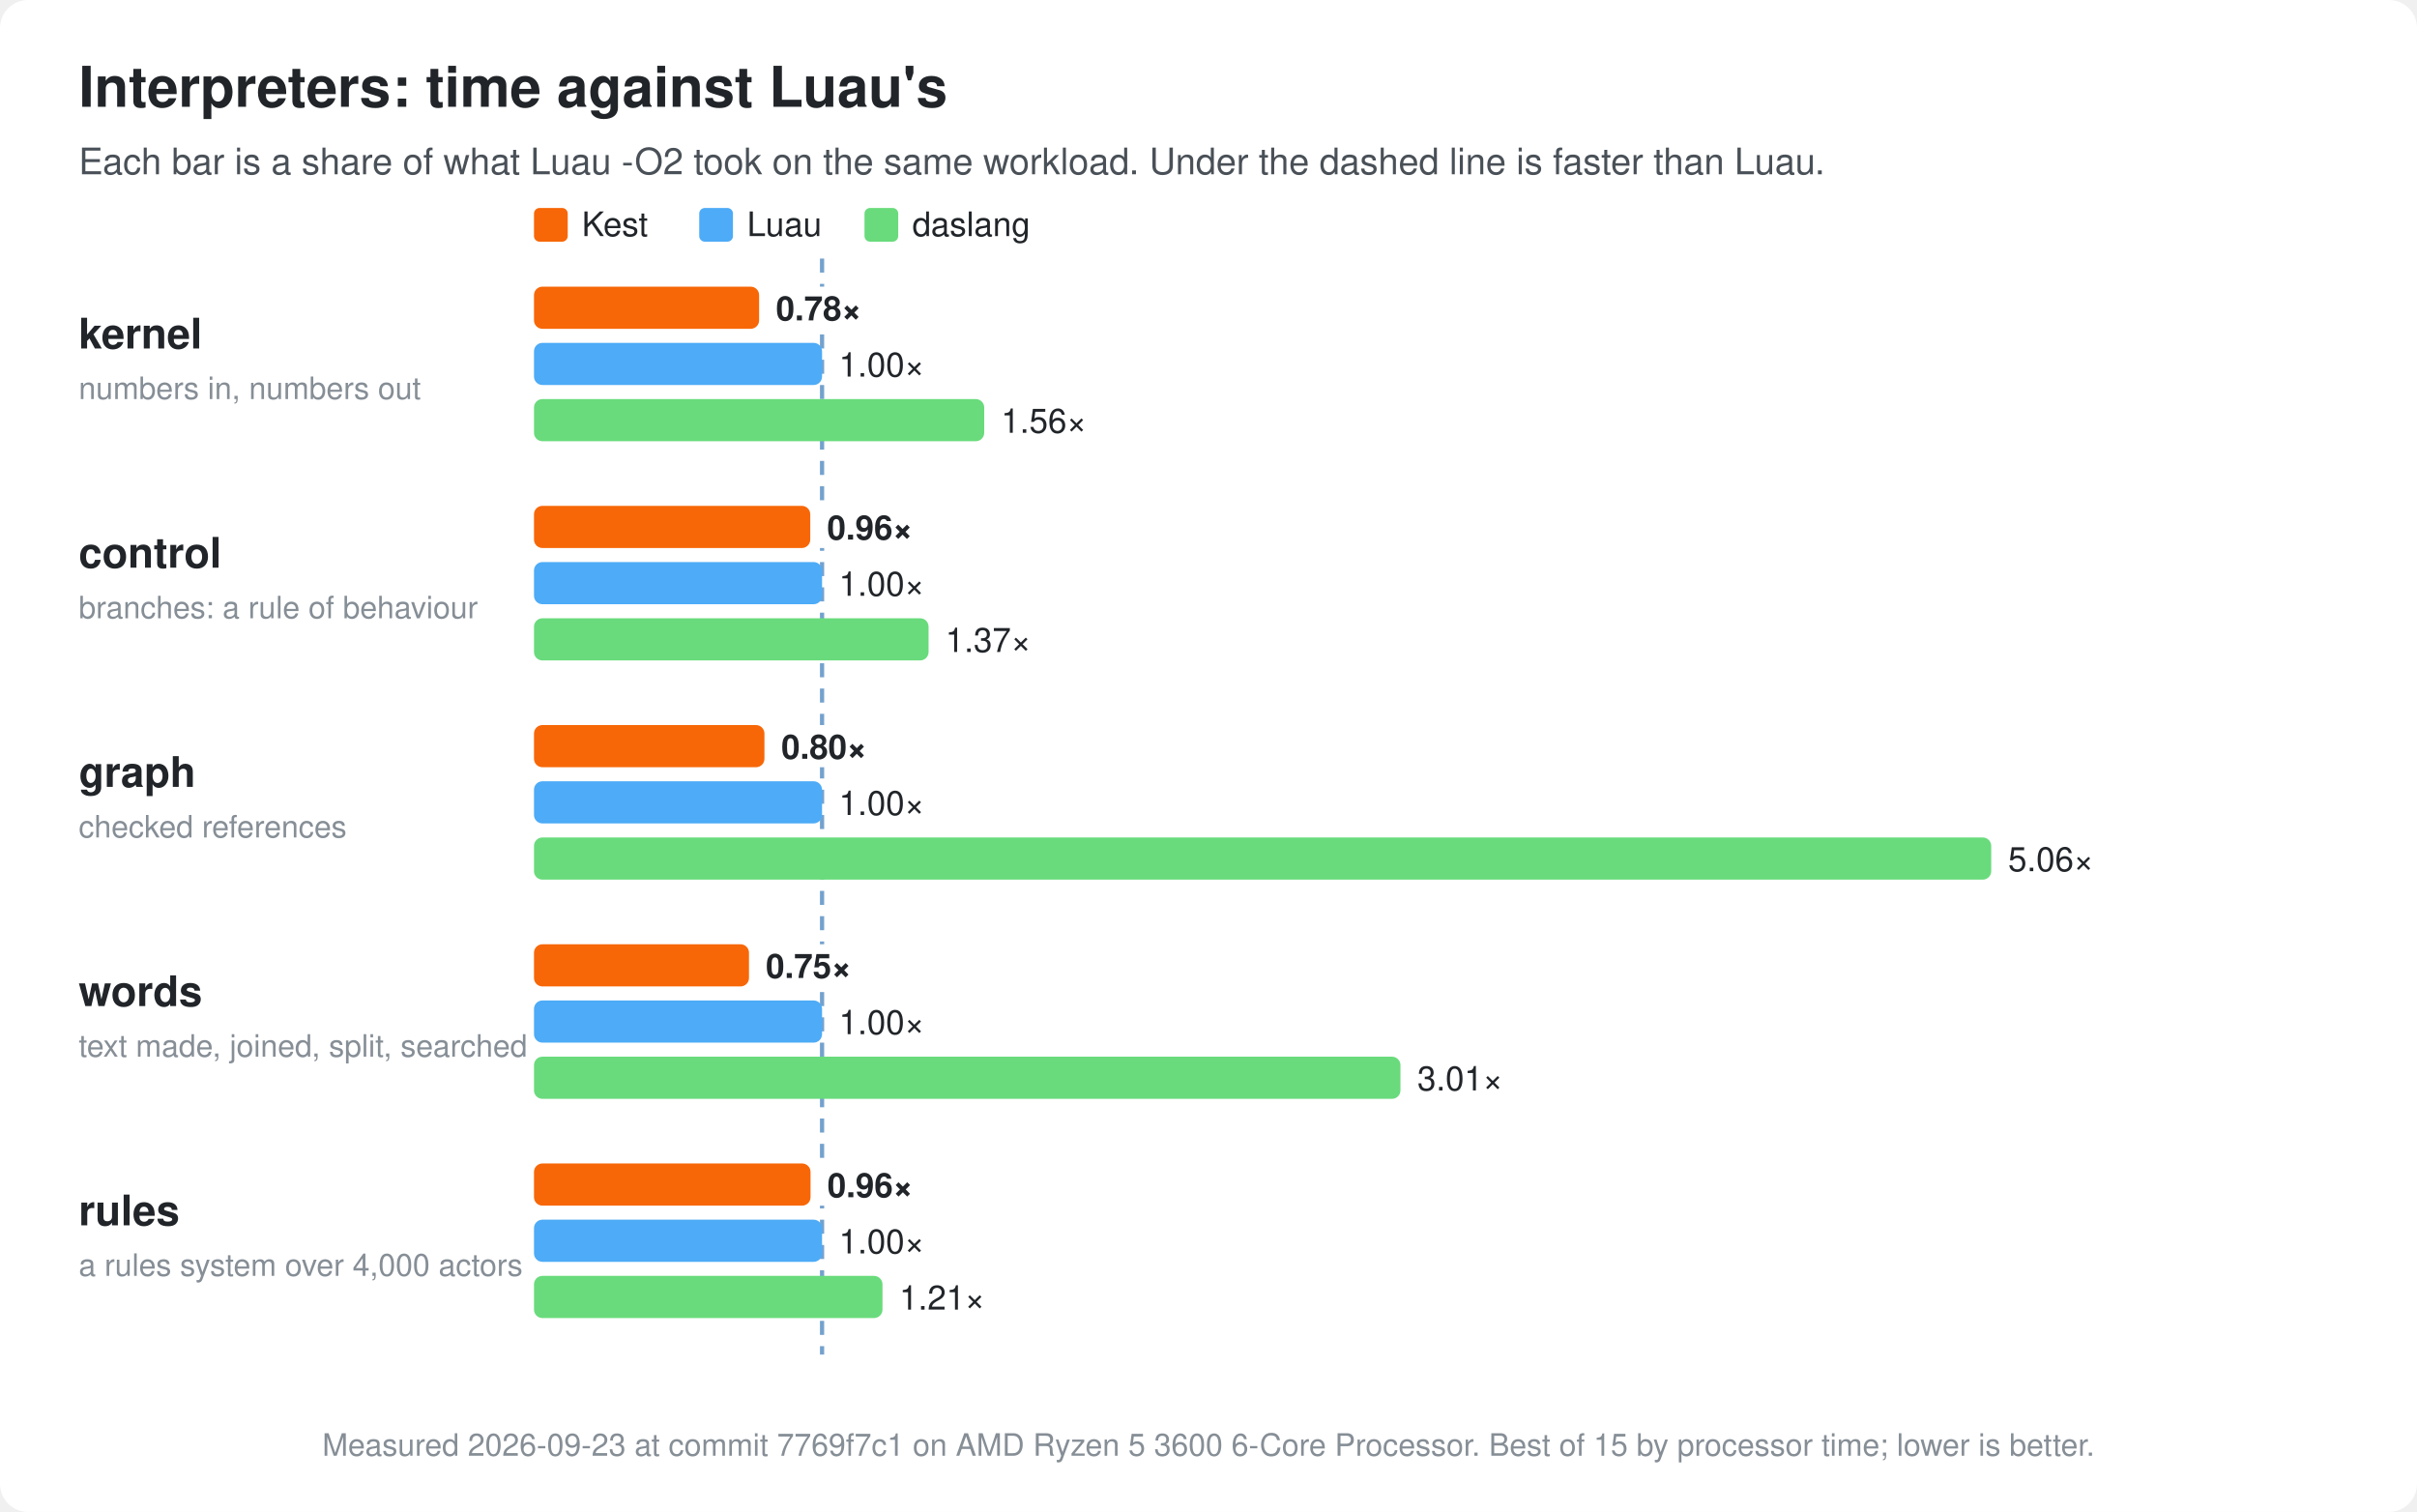
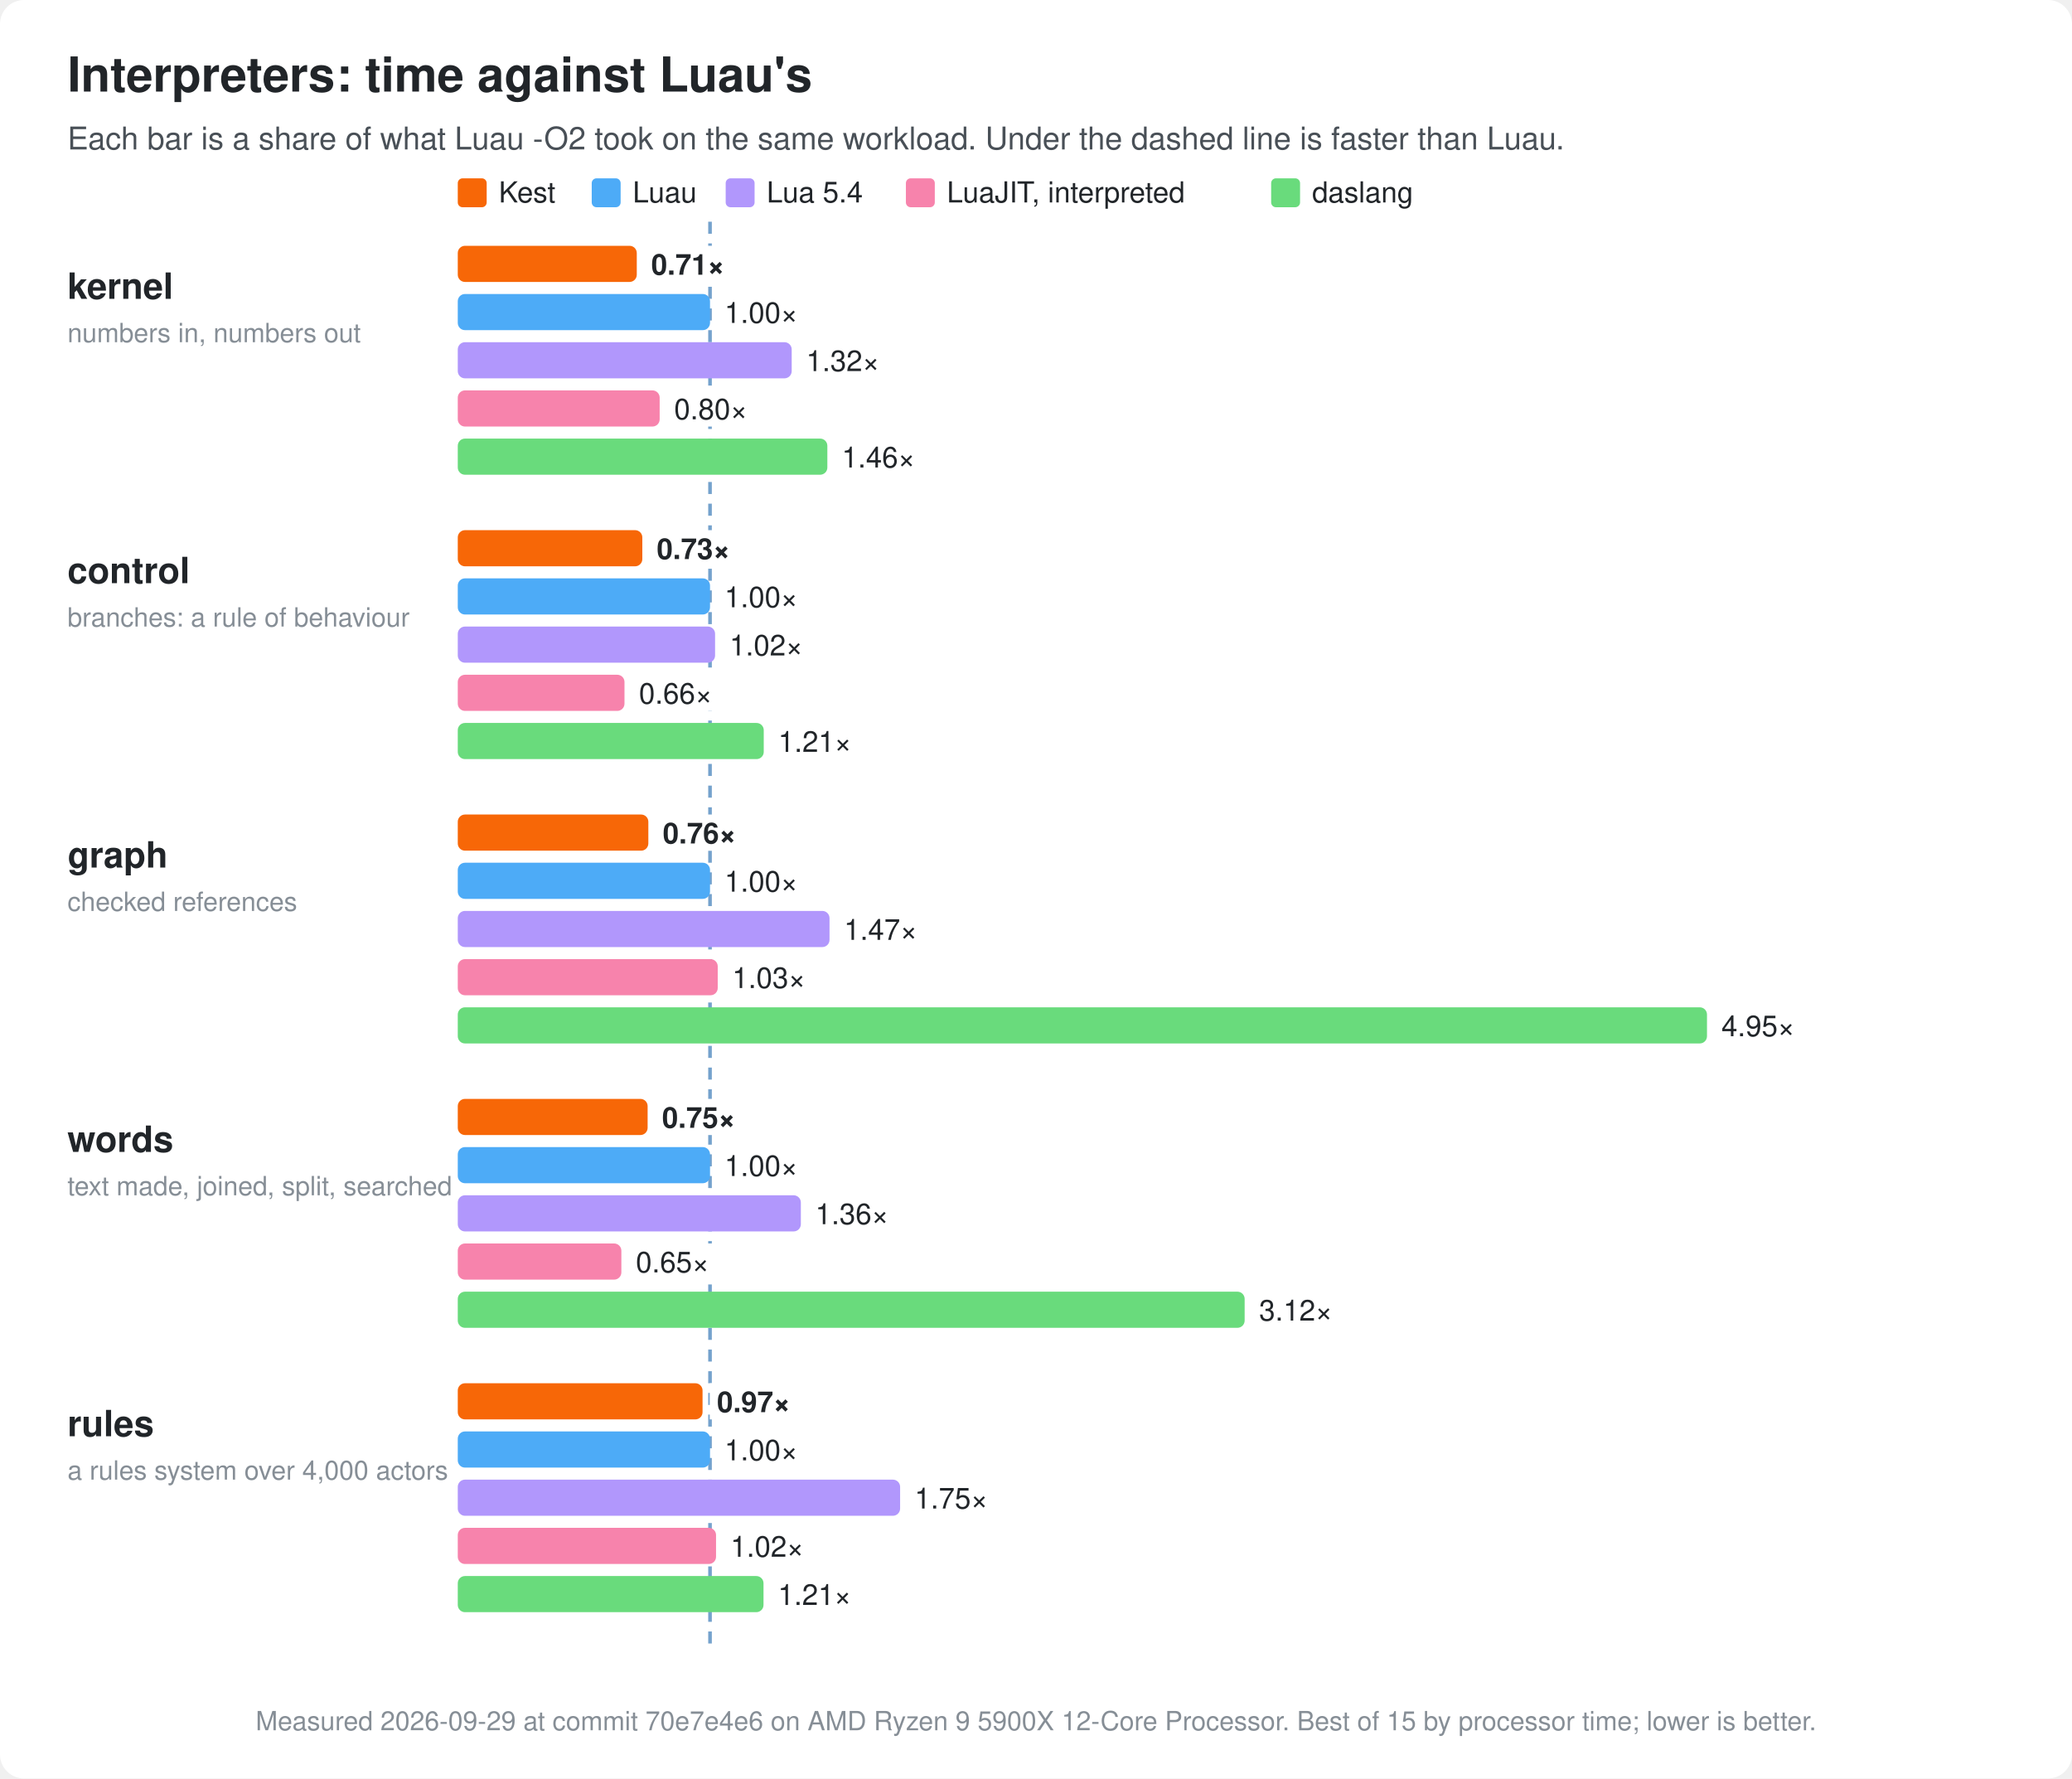
- <svg xmlns="http://www.w3.org/2000/svg" width="860" height="538" viewBox="0 0 860 538">
+ <svg xmlns="http://www.w3.org/2000/svg" width="860" height="738" viewBox="0 0 860 738">
  <rect width="100%" height="100%" rx="10" fill="#ffffff" />
  <text x="28.0" y="38.0" font-family="-apple-system,Segoe UI,Helvetica,Arial,sans-serif" font-size="20" font-weight="bold" fill="#212529" text-anchor="start">Interpreters: time against Luau's</text>
  <text x="28.0" y="62.0" font-family="-apple-system,Segoe UI,Helvetica,Arial,sans-serif" font-size="13" font-weight="normal" fill="#495057" text-anchor="start">Each bar is a share of what Luau -O2 took on the same workload. Under the dashed line is faster than Luau.</text>
  <rect x="190.0" y="74.0" width="12" height="12" rx="2" fill="#f76707" />
  <text x="207.0" y="84.0" font-family="-apple-system,Segoe UI,Helvetica,Arial,sans-serif" font-size="12" font-weight="normal" fill="#212529" text-anchor="start">Kest</text>
-   <rect x="248.8" y="74.0" width="12" height="12" rx="2" fill="#4dabf7" />
-   <text x="265.8" y="84.0" font-family="-apple-system,Segoe UI,Helvetica,Arial,sans-serif" font-size="12" font-weight="normal" fill="#212529" text-anchor="start">Luau</text>
-   <rect x="307.6" y="74.0" width="12" height="12" rx="2" fill="#69db7c" />
-   <text x="324.6" y="84.0" font-family="-apple-system,Segoe UI,Helvetica,Arial,sans-serif" font-size="12" font-weight="normal" fill="#212529" text-anchor="start">daslang</text>
-   <line x1="292.5" y1="92" x2="292.5" y2="482" stroke="#1864ab" stroke-width="1.5" stroke-dasharray="5,4" opacity="0.6" />
+   <rect x="245.6" y="74.0" width="12" height="12" rx="2" fill="#4dabf7" />
+   <text x="262.6" y="84.0" font-family="-apple-system,Segoe UI,Helvetica,Arial,sans-serif" font-size="12" font-weight="normal" fill="#212529" text-anchor="start">Luau</text>
+   <rect x="301.2" y="74.0" width="12" height="12" rx="2" fill="#b197fc" />
+   <text x="318.2" y="84.0" font-family="-apple-system,Segoe UI,Helvetica,Arial,sans-serif" font-size="12" font-weight="normal" fill="#212529" text-anchor="start">Lua 5.4</text>
+   <rect x="376.0" y="74.0" width="12" height="12" rx="2" fill="#f783ac" />
+   <text x="393.0" y="84.0" font-family="-apple-system,Segoe UI,Helvetica,Arial,sans-serif" font-size="12" font-weight="normal" fill="#212529" text-anchor="start">LuaJIT, interpreted</text>
+   <rect x="527.6" y="74.0" width="12" height="12" rx="2" fill="#69db7c" />
+   <text x="544.6" y="84.0" font-family="-apple-system,Segoe UI,Helvetica,Arial,sans-serif" font-size="12" font-weight="normal" fill="#212529" text-anchor="start">daslang</text>
+   <line x1="294.7" y1="92" x2="294.7" y2="682" stroke="#1864ab" stroke-width="1.5" stroke-dasharray="5,4" opacity="0.6" />
  <text x="28.0" y="124.0" font-family="-apple-system,Segoe UI,Helvetica,Arial,sans-serif" font-size="15" font-weight="bold" fill="#212529" text-anchor="start">kernel</text>
  <text x="28.0" y="142.0" font-family="-apple-system,Segoe UI,Helvetica,Arial,sans-serif" font-size="11" font-weight="normal" fill="#868e96" text-anchor="start">numbers in, numbers out</text>
-   <rect x="190" y="102.0" width="80.1" height="15" rx="3" fill="#f76707" />
-   <rect x="273.1" y="102.0" width="44" height="15" fill="#ffffff" />
-   <text x="276.1" y="114.0" font-family="-apple-system,Segoe UI,Helvetica,Arial,sans-serif" font-size="12" font-weight="bold" fill="#212529" text-anchor="start">0.78×</text>
-   <rect x="190" y="122.0" width="102.5" height="15" rx="3" fill="#4dabf7" />
-   <rect x="295.5" y="122.0" width="44" height="15" fill="#ffffff" />
-   <text x="298.5" y="134.0" font-family="-apple-system,Segoe UI,Helvetica,Arial,sans-serif" font-size="12" font-weight="normal" fill="#212529" text-anchor="start">1.00×</text>
-   <rect x="190" y="142.0" width="160.2" height="15" rx="3" fill="#69db7c" />
-   <rect x="353.2" y="142.0" width="44" height="15" fill="#ffffff" />
-   <text x="356.2" y="154.0" font-family="-apple-system,Segoe UI,Helvetica,Arial,sans-serif" font-size="12" font-weight="normal" fill="#212529" text-anchor="start">1.56×</text>
-   <text x="28.0" y="202.0" font-family="-apple-system,Segoe UI,Helvetica,Arial,sans-serif" font-size="15" font-weight="bold" fill="#212529" text-anchor="start">control</text>
-   <text x="28.0" y="220.0" font-family="-apple-system,Segoe UI,Helvetica,Arial,sans-serif" font-size="11" font-weight="normal" fill="#868e96" text-anchor="start">branches: a rule of behaviour</text>
-   <rect x="190" y="180.0" width="98.3" height="15" rx="3" fill="#f76707" />
-   <rect x="291.3" y="180.0" width="44" height="15" fill="#ffffff" />
-   <text x="294.3" y="192.0" font-family="-apple-system,Segoe UI,Helvetica,Arial,sans-serif" font-size="12" font-weight="bold" fill="#212529" text-anchor="start">0.96×</text>
-   <rect x="190" y="200.0" width="102.5" height="15" rx="3" fill="#4dabf7" />
-   <rect x="295.5" y="200.0" width="44" height="15" fill="#ffffff" />
-   <text x="298.5" y="212.0" font-family="-apple-system,Segoe UI,Helvetica,Arial,sans-serif" font-size="12" font-weight="normal" fill="#212529" text-anchor="start">1.00×</text>
-   <rect x="190" y="220.0" width="140.4" height="15" rx="3" fill="#69db7c" />
-   <rect x="333.4" y="220.0" width="44" height="15" fill="#ffffff" />
-   <text x="336.4" y="232.0" font-family="-apple-system,Segoe UI,Helvetica,Arial,sans-serif" font-size="12" font-weight="normal" fill="#212529" text-anchor="start">1.37×</text>
-   <text x="28.0" y="280.0" font-family="-apple-system,Segoe UI,Helvetica,Arial,sans-serif" font-size="15" font-weight="bold" fill="#212529" text-anchor="start">graph</text>
-   <text x="28.0" y="298.0" font-family="-apple-system,Segoe UI,Helvetica,Arial,sans-serif" font-size="11" font-weight="normal" fill="#868e96" text-anchor="start">checked references</text>
-   <rect x="190" y="258.0" width="82.0" height="15" rx="3" fill="#f76707" />
-   <rect x="275.0" y="258.0" width="44" height="15" fill="#ffffff" />
-   <text x="278.0" y="270.0" font-family="-apple-system,Segoe UI,Helvetica,Arial,sans-serif" font-size="12" font-weight="bold" fill="#212529" text-anchor="start">0.80×</text>
-   <rect x="190" y="278.0" width="102.5" height="15" rx="3" fill="#4dabf7" />
-   <rect x="295.5" y="278.0" width="44" height="15" fill="#ffffff" />
-   <text x="298.5" y="290.0" font-family="-apple-system,Segoe UI,Helvetica,Arial,sans-serif" font-size="12" font-weight="normal" fill="#212529" text-anchor="start">1.00×</text>
-   <rect x="190" y="298.0" width="518.5" height="15" rx="3" fill="#69db7c" />
-   <rect x="711.5" y="298.0" width="44" height="15" fill="#ffffff" />
-   <text x="714.5" y="310.0" font-family="-apple-system,Segoe UI,Helvetica,Arial,sans-serif" font-size="12" font-weight="normal" fill="#212529" text-anchor="start">5.06×</text>
-   <text x="28.0" y="358.0" font-family="-apple-system,Segoe UI,Helvetica,Arial,sans-serif" font-size="15" font-weight="bold" fill="#212529" text-anchor="start">words</text>
-   <text x="28.0" y="376.0" font-family="-apple-system,Segoe UI,Helvetica,Arial,sans-serif" font-size="11" font-weight="normal" fill="#868e96" text-anchor="start">text made, joined, split, searched</text>
-   <rect x="190" y="336.0" width="76.5" height="15" rx="3" fill="#f76707" />
-   <rect x="269.5" y="336.0" width="44" height="15" fill="#ffffff" />
-   <text x="272.5" y="348.0" font-family="-apple-system,Segoe UI,Helvetica,Arial,sans-serif" font-size="12" font-weight="bold" fill="#212529" text-anchor="start">0.75×</text>
-   <rect x="190" y="356.0" width="102.5" height="15" rx="3" fill="#4dabf7" />
-   <rect x="295.5" y="356.0" width="44" height="15" fill="#ffffff" />
-   <text x="298.5" y="368.0" font-family="-apple-system,Segoe UI,Helvetica,Arial,sans-serif" font-size="12" font-weight="normal" fill="#212529" text-anchor="start">1.00×</text>
-   <rect x="190" y="376.0" width="308.3" height="15" rx="3" fill="#69db7c" />
-   <rect x="501.3" y="376.0" width="44" height="15" fill="#ffffff" />
-   <text x="504.3" y="388.0" font-family="-apple-system,Segoe UI,Helvetica,Arial,sans-serif" font-size="12" font-weight="normal" fill="#212529" text-anchor="start">3.01×</text>
-   <text x="28.0" y="436.0" font-family="-apple-system,Segoe UI,Helvetica,Arial,sans-serif" font-size="15" font-weight="bold" fill="#212529" text-anchor="start">rules</text>
-   <text x="28.0" y="454.0" font-family="-apple-system,Segoe UI,Helvetica,Arial,sans-serif" font-size="11" font-weight="normal" fill="#868e96" text-anchor="start">a rules system over 4,000 actors</text>
-   <rect x="190" y="414.0" width="98.4" height="15" rx="3" fill="#f76707" />
-   <rect x="291.4" y="414.0" width="44" height="15" fill="#ffffff" />
-   <text x="294.4" y="426.0" font-family="-apple-system,Segoe UI,Helvetica,Arial,sans-serif" font-size="12" font-weight="bold" fill="#212529" text-anchor="start">0.96×</text>
-   <rect x="190" y="434.0" width="102.5" height="15" rx="3" fill="#4dabf7" />
-   <rect x="295.5" y="434.0" width="44" height="15" fill="#ffffff" />
-   <text x="298.5" y="446.0" font-family="-apple-system,Segoe UI,Helvetica,Arial,sans-serif" font-size="12" font-weight="normal" fill="#212529" text-anchor="start">1.00×</text>
-   <rect x="190" y="454.0" width="124.0" height="15" rx="3" fill="#69db7c" />
-   <rect x="317.0" y="454.0" width="44" height="15" fill="#ffffff" />
-   <text x="320.0" y="466.0" font-family="-apple-system,Segoe UI,Helvetica,Arial,sans-serif" font-size="12" font-weight="normal" fill="#212529" text-anchor="start">1.21×</text>
-   <text x="430.0" y="518.0" font-family="-apple-system,Segoe UI,Helvetica,Arial,sans-serif" font-size="11" font-weight="normal" fill="#868e96" text-anchor="middle">Measured 2026-09-23 at commit 7769f7c1 on AMD Ryzen 5 3600 6-Core Processor. Best of 15 by processor time; lower is better.</text>
+   <rect x="190" y="102.0" width="74.3" height="15" rx="3" fill="#f76707" />
+   <rect x="267.3" y="102.0" width="44" height="15" fill="#ffffff" />
+   <text x="270.3" y="114.0" font-family="-apple-system,Segoe UI,Helvetica,Arial,sans-serif" font-size="12" font-weight="bold" fill="#212529" text-anchor="start">0.71×</text>
+   <rect x="190" y="122.0" width="104.7" height="15" rx="3" fill="#4dabf7" />
+   <rect x="297.7" y="122.0" width="44" height="15" fill="#ffffff" />
+   <text x="300.7" y="134.0" font-family="-apple-system,Segoe UI,Helvetica,Arial,sans-serif" font-size="12" font-weight="normal" fill="#212529" text-anchor="start">1.00×</text>
+   <rect x="190" y="142.0" width="138.6" height="15" rx="3" fill="#b197fc" />
+   <rect x="331.6" y="142.0" width="44" height="15" fill="#ffffff" />
+   <text x="334.6" y="154.0" font-family="-apple-system,Segoe UI,Helvetica,Arial,sans-serif" font-size="12" font-weight="normal" fill="#212529" text-anchor="start">1.32×</text>
+   <rect x="190" y="162.0" width="83.8" height="15" rx="3" fill="#f783ac" />
+   <rect x="276.8" y="162.0" width="44" height="15" fill="#ffffff" />
+   <text x="279.8" y="174.0" font-family="-apple-system,Segoe UI,Helvetica,Arial,sans-serif" font-size="12" font-weight="normal" fill="#212529" text-anchor="start">0.80×</text>
+   <rect x="190" y="182.0" width="153.4" height="15" rx="3" fill="#69db7c" />
+   <rect x="346.4" y="182.0" width="44" height="15" fill="#ffffff" />
+   <text x="349.4" y="194.0" font-family="-apple-system,Segoe UI,Helvetica,Arial,sans-serif" font-size="12" font-weight="normal" fill="#212529" text-anchor="start">1.46×</text>
+   <text x="28.0" y="242.0" font-family="-apple-system,Segoe UI,Helvetica,Arial,sans-serif" font-size="15" font-weight="bold" fill="#212529" text-anchor="start">control</text>
+   <text x="28.0" y="260.0" font-family="-apple-system,Segoe UI,Helvetica,Arial,sans-serif" font-size="11" font-weight="normal" fill="#868e96" text-anchor="start">branches: a rule of behaviour</text>
+   <rect x="190" y="220.0" width="76.6" height="15" rx="3" fill="#f76707" />
+   <rect x="269.6" y="220.0" width="44" height="15" fill="#ffffff" />
+   <text x="272.6" y="232.0" font-family="-apple-system,Segoe UI,Helvetica,Arial,sans-serif" font-size="12" font-weight="bold" fill="#212529" text-anchor="start">0.73×</text>
+   <rect x="190" y="240.0" width="104.7" height="15" rx="3" fill="#4dabf7" />
+   <rect x="297.7" y="240.0" width="44" height="15" fill="#ffffff" />
+   <text x="300.7" y="252.0" font-family="-apple-system,Segoe UI,Helvetica,Arial,sans-serif" font-size="12" font-weight="normal" fill="#212529" text-anchor="start">1.00×</text>
+   <rect x="190" y="260.0" width="106.8" height="15" rx="3" fill="#b197fc" />
+   <rect x="299.8" y="260.0" width="44" height="15" fill="#ffffff" />
+   <text x="302.8" y="272.0" font-family="-apple-system,Segoe UI,Helvetica,Arial,sans-serif" font-size="12" font-weight="normal" fill="#212529" text-anchor="start">1.02×</text>
+   <rect x="190" y="280.0" width="69.2" height="15" rx="3" fill="#f783ac" />
+   <rect x="262.2" y="280.0" width="44" height="15" fill="#ffffff" />
+   <text x="265.2" y="292.0" font-family="-apple-system,Segoe UI,Helvetica,Arial,sans-serif" font-size="12" font-weight="normal" fill="#212529" text-anchor="start">0.66×</text>
+   <rect x="190" y="300.0" width="127.0" height="15" rx="3" fill="#69db7c" />
+   <rect x="320.0" y="300.0" width="44" height="15" fill="#ffffff" />
+   <text x="323.0" y="312.0" font-family="-apple-system,Segoe UI,Helvetica,Arial,sans-serif" font-size="12" font-weight="normal" fill="#212529" text-anchor="start">1.21×</text>
+   <text x="28.0" y="360.0" font-family="-apple-system,Segoe UI,Helvetica,Arial,sans-serif" font-size="15" font-weight="bold" fill="#212529" text-anchor="start">graph</text>
+   <text x="28.0" y="378.0" font-family="-apple-system,Segoe UI,Helvetica,Arial,sans-serif" font-size="11" font-weight="normal" fill="#868e96" text-anchor="start">checked references</text>
+   <rect x="190" y="338.0" width="79.1" height="15" rx="3" fill="#f76707" />
+   <rect x="272.1" y="338.0" width="44" height="15" fill="#ffffff" />
+   <text x="275.1" y="350.0" font-family="-apple-system,Segoe UI,Helvetica,Arial,sans-serif" font-size="12" font-weight="bold" fill="#212529" text-anchor="start">0.76×</text>
+   <rect x="190" y="358.0" width="104.7" height="15" rx="3" fill="#4dabf7" />
+   <rect x="297.7" y="358.0" width="44" height="15" fill="#ffffff" />
+   <text x="300.7" y="370.0" font-family="-apple-system,Segoe UI,Helvetica,Arial,sans-serif" font-size="12" font-weight="normal" fill="#212529" text-anchor="start">1.00×</text>
+   <rect x="190" y="378.0" width="154.3" height="15" rx="3" fill="#b197fc" />
+   <rect x="347.3" y="378.0" width="44" height="15" fill="#ffffff" />
+   <text x="350.3" y="390.0" font-family="-apple-system,Segoe UI,Helvetica,Arial,sans-serif" font-size="12" font-weight="normal" fill="#212529" text-anchor="start">1.47×</text>
+   <rect x="190" y="398.0" width="107.9" height="15" rx="3" fill="#f783ac" />
+   <rect x="300.9" y="398.0" width="44" height="15" fill="#ffffff" />
+   <text x="303.9" y="410.0" font-family="-apple-system,Segoe UI,Helvetica,Arial,sans-serif" font-size="12" font-weight="normal" fill="#212529" text-anchor="start">1.03×</text>
+   <rect x="190" y="418.0" width="518.5" height="15" rx="3" fill="#69db7c" />
+   <rect x="711.5" y="418.0" width="44" height="15" fill="#ffffff" />
+   <text x="714.5" y="430.0" font-family="-apple-system,Segoe UI,Helvetica,Arial,sans-serif" font-size="12" font-weight="normal" fill="#212529" text-anchor="start">4.95×</text>
+   <text x="28.0" y="478.0" font-family="-apple-system,Segoe UI,Helvetica,Arial,sans-serif" font-size="15" font-weight="bold" fill="#212529" text-anchor="start">words</text>
+   <text x="28.0" y="496.0" font-family="-apple-system,Segoe UI,Helvetica,Arial,sans-serif" font-size="11" font-weight="normal" fill="#868e96" text-anchor="start">text made, joined, split, searched</text>
+   <rect x="190" y="456.0" width="78.8" height="15" rx="3" fill="#f76707" />
+   <rect x="271.8" y="456.0" width="44" height="15" fill="#ffffff" />
+   <text x="274.8" y="468.0" font-family="-apple-system,Segoe UI,Helvetica,Arial,sans-serif" font-size="12" font-weight="bold" fill="#212529" text-anchor="start">0.75×</text>
+   <rect x="190" y="476.0" width="104.7" height="15" rx="3" fill="#4dabf7" />
+   <rect x="297.7" y="476.0" width="44" height="15" fill="#ffffff" />
+   <text x="300.7" y="488.0" font-family="-apple-system,Segoe UI,Helvetica,Arial,sans-serif" font-size="12" font-weight="normal" fill="#212529" text-anchor="start">1.00×</text>
+   <rect x="190" y="496.0" width="142.4" height="15" rx="3" fill="#b197fc" />
+   <rect x="335.4" y="496.0" width="44" height="15" fill="#ffffff" />
+   <text x="338.4" y="508.0" font-family="-apple-system,Segoe UI,Helvetica,Arial,sans-serif" font-size="12" font-weight="normal" fill="#212529" text-anchor="start">1.36×</text>
+   <rect x="190" y="516.0" width="67.9" height="15" rx="3" fill="#f783ac" />
+   <rect x="260.9" y="516.0" width="44" height="15" fill="#ffffff" />
+   <text x="263.9" y="528.0" font-family="-apple-system,Segoe UI,Helvetica,Arial,sans-serif" font-size="12" font-weight="normal" fill="#212529" text-anchor="start">0.65×</text>
+   <rect x="190" y="536.0" width="326.6" height="15" rx="3" fill="#69db7c" />
+   <rect x="519.6" y="536.0" width="44" height="15" fill="#ffffff" />
+   <text x="522.6" y="548.0" font-family="-apple-system,Segoe UI,Helvetica,Arial,sans-serif" font-size="12" font-weight="normal" fill="#212529" text-anchor="start">3.12×</text>
+   <text x="28.0" y="596.0" font-family="-apple-system,Segoe UI,Helvetica,Arial,sans-serif" font-size="15" font-weight="bold" fill="#212529" text-anchor="start">rules</text>
+   <text x="28.0" y="614.0" font-family="-apple-system,Segoe UI,Helvetica,Arial,sans-serif" font-size="11" font-weight="normal" fill="#868e96" text-anchor="start">a rules system over 4,000 actors</text>
+   <rect x="190" y="574.0" width="101.6" height="15" rx="3" fill="#f76707" />
+   <rect x="294.6" y="574.0" width="44" height="15" fill="#ffffff" />
+   <text x="297.6" y="586.0" font-family="-apple-system,Segoe UI,Helvetica,Arial,sans-serif" font-size="12" font-weight="bold" fill="#212529" text-anchor="start">0.97×</text>
+   <rect x="190" y="594.0" width="104.7" height="15" rx="3" fill="#4dabf7" />
+   <rect x="297.7" y="594.0" width="44" height="15" fill="#ffffff" />
+   <text x="300.7" y="606.0" font-family="-apple-system,Segoe UI,Helvetica,Arial,sans-serif" font-size="12" font-weight="normal" fill="#212529" text-anchor="start">1.00×</text>
+   <rect x="190" y="614.0" width="183.6" height="15" rx="3" fill="#b197fc" />
+   <rect x="376.6" y="614.0" width="44" height="15" fill="#ffffff" />
+   <text x="379.6" y="626.0" font-family="-apple-system,Segoe UI,Helvetica,Arial,sans-serif" font-size="12" font-weight="normal" fill="#212529" text-anchor="start">1.75×</text>
+   <rect x="190" y="634.0" width="107.2" height="15" rx="3" fill="#f783ac" />
+   <rect x="300.2" y="634.0" width="44" height="15" fill="#ffffff" />
+   <text x="303.2" y="646.0" font-family="-apple-system,Segoe UI,Helvetica,Arial,sans-serif" font-size="12" font-weight="normal" fill="#212529" text-anchor="start">1.02×</text>
+   <rect x="190" y="654.0" width="126.9" height="15" rx="3" fill="#69db7c" />
+   <rect x="319.9" y="654.0" width="44" height="15" fill="#ffffff" />
+   <text x="322.9" y="666.0" font-family="-apple-system,Segoe UI,Helvetica,Arial,sans-serif" font-size="12" font-weight="normal" fill="#212529" text-anchor="start">1.21×</text>
+   <text x="430.0" y="718.0" font-family="-apple-system,Segoe UI,Helvetica,Arial,sans-serif" font-size="11" font-weight="normal" fill="#868e96" text-anchor="middle">Measured 2026-09-29 at commit 70e7e4e6 on AMD Ryzen 9 5900X 12-Core Processor. Best of 15 by processor time; lower is better.</text>
</svg>
